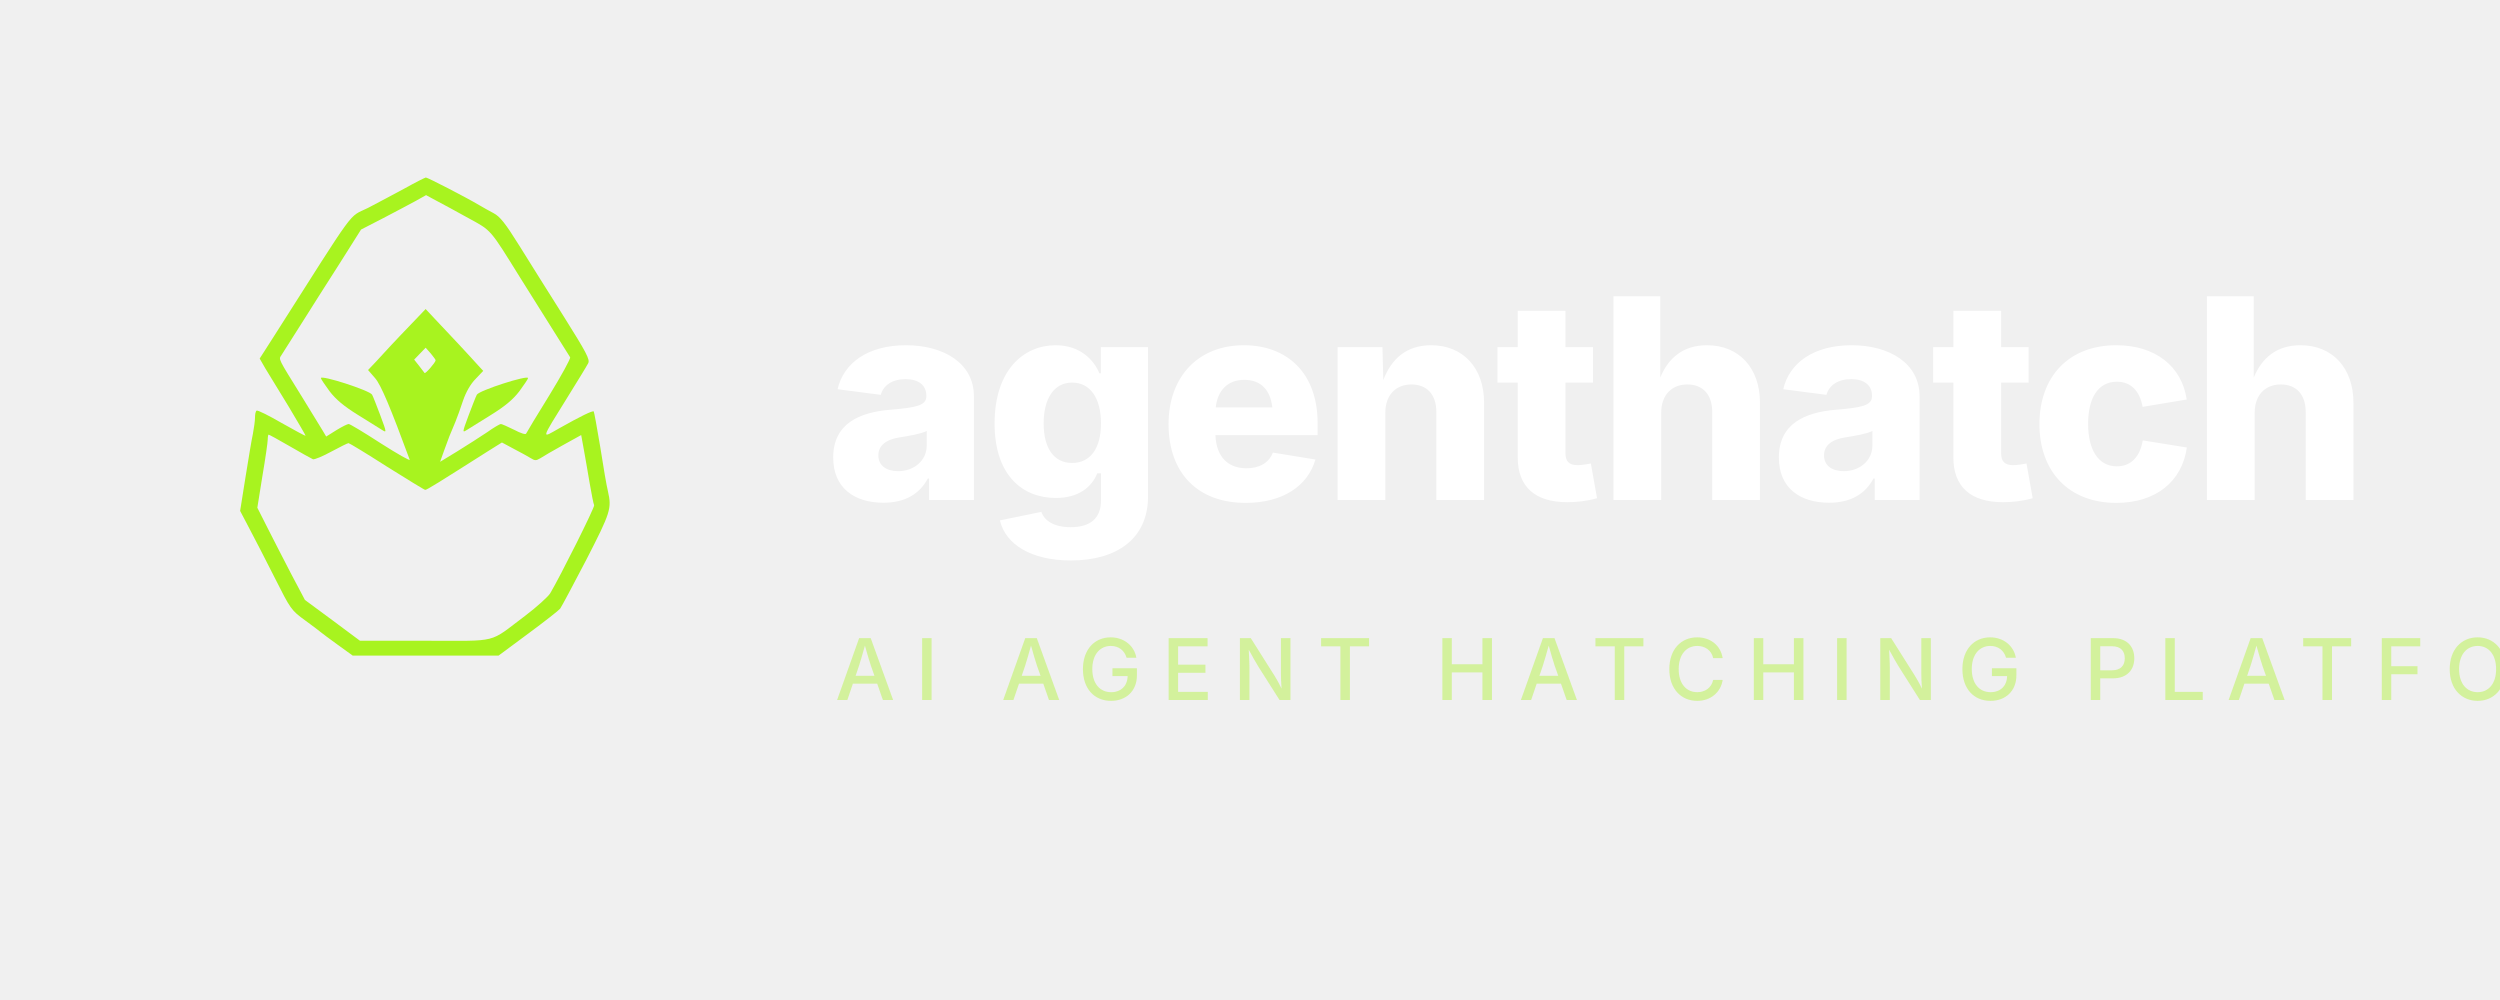
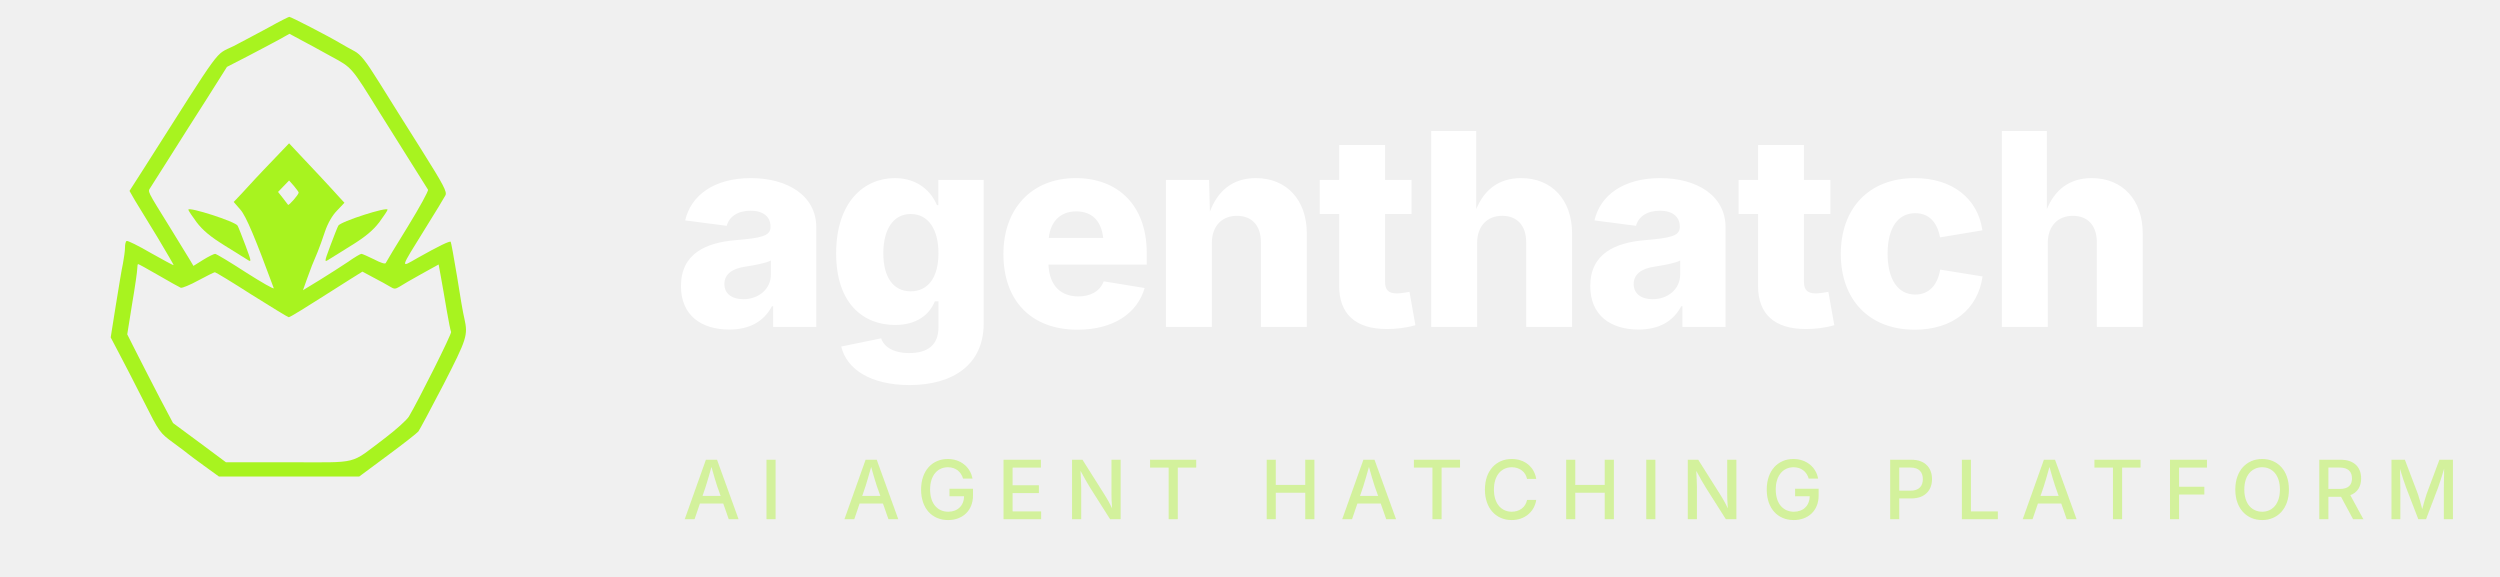
- <svg xmlns="http://www.w3.org/2000/svg" role="img" width="500" height="200" viewBox="0 0 500 200">
-   <g transform="translate(0, 180) scale(0.0425, -0.0425)">
+ <svg xmlns="http://www.w3.org/2000/svg" role="img" width="520" height="120" viewBox="0 0 520 120">
+   <g transform="translate(-25, 148) scale(0.0425, -0.0425)">
    <path fill="#a8f31f" d="M1905 3349 c-49 -27 -128 -68 -173 -92 -96 -48 -45 21 -444 -606 l-66 -103 27 -47 c15 -25 65 -106 110 -180 44 -74 80 -135 79 -136 -2 -2 -52 26 -113 60 -60 35 -113 61 -117 58 -5 -2 -8 -17 -8 -33 0 -16 -5 -50 -10 -77 -6 -26 -21 -119 -35 -205 l-25 -157 41 -78 c23 -43 77 -148 120 -233 77 -153 79 -156 146 -205 37 -27 70 -52 73 -55 3 -3 38 -29 78 -58 l72 -52 343 0 343 0 139 103 c77 57 145 110 151 118 6 8 61 111 123 230 115 224 120 241 102 322 -6 23 -22 116 -36 207 -15 91 -29 167 -31 169 -5 5 -59 -21 -162 -79 -86 -49 -89 -60 38 145 48 77 92 149 98 161 9 17 -7 48 -115 220 -69 109 -163 259 -209 333 -66 106 -91 137 -121 153 -21 11 -51 28 -68 38 -64 38 -243 130 -251 130 -5 -1 -49 -23 -99 -51z m299 -140 c110 -60 100 -49 243 -279 50 -80 122 -194 160 -255 38 -60 72 -115 76 -121 3 -6 -41 -86 -98 -179 -58 -93 -106 -174 -109 -180 -2 -6 -25 1 -57 18 -30 15 -58 27 -62 27 -5 0 -34 -17 -65 -39 -31 -21 -94 -61 -139 -89 l-82 -50 20 56 c21 58 25 69 52 132 8 19 24 64 36 100 14 41 36 79 59 102 l36 38 -25 27 c-13 15 -54 59 -90 98 -36 38 -86 92 -111 118 l-45 48 -65 -68 c-36 -37 -80 -84 -98 -103 -18 -19 -49 -53 -70 -76 l-38 -40 33 -38 c28 -32 73 -140 163 -384 2 -7 -59 28 -136 77 -77 50 -145 91 -151 91 -6 0 -32 -13 -58 -29 l-48 -30 -16 27 c-9 15 -52 85 -95 155 -120 194 -113 179 -99 202 7 11 48 76 92 145 43 69 125 197 181 285 l101 160 103 53 c57 30 126 66 153 81 l50 28 50 -27 c28 -14 94 -51 149 -81z m-154 -669 c0 -10 -48 -65 -52 -60 -2 3 -14 18 -26 34 l-23 29 27 28 27 28 24 -27 c12 -15 23 -29 23 -32z m-686 -405 c53 -31 102 -58 109 -61 7 -2 46 14 86 36 41 22 77 40 81 40 4 0 85 -49 180 -110 96 -60 177 -110 181 -110 8 0 56 30 297 183 l64 40 56 -30 c31 -16 67 -36 80 -44 19 -12 25 -12 45 0 12 8 60 36 107 62 l85 47 12 -66 c7 -37 19 -109 28 -161 9 -52 18 -98 21 -103 5 -7 -160 -336 -207 -415 -11 -17 -63 -64 -117 -105 -176 -132 -118 -118 -470 -118 l-308 0 -129 96 -130 96 -64 121 c-35 67 -85 165 -112 218 l-48 95 24 150 c14 82 25 159 25 172 0 12 2 22 4 22 3 0 48 -25 100 -55z" />
    <path fill="#a8f31f" d="M1510 2456 c0 -4 19 -32 41 -62 30 -39 67 -70 133 -111 50 -31 101 -63 114 -71 22 -14 22 -13 -8 68 -17 45 -34 89 -39 98 -11 20 -241 94 -241 78z" />
    <path fill="#a8f31f" d="M2485 2456 c0 -4 -19 -32 -41 -62 -30 -39 -67 -70 -133 -111 -50 -31 -101 -63 -114 -71 -22 -14 -22 -13 8 68 17 45 34 89 39 98 11 20 241 94 241 78z" />
  </g>
-   <text x="165" y="100" font-family="'Inter','Segoe UI','Helvetica Neue',Arial,sans-serif" font-size="56" font-weight="800" fill="#ffffff" letter-spacing="-1">agenthatch</text>
-   <text x="167" y="140" font-family="'Inter','Segoe UI','Helvetica Neue',Arial,sans-serif" font-size="17" font-weight="500" fill="#a8f31f66" letter-spacing="4">AI AGENT HATCHING PLATFORM</text>
+   <text x="140" y="68" font-family="'Inter','Segoe UI','Helvetica Neue',Arial,sans-serif" font-size="56" font-weight="800" fill="#ffffff" letter-spacing="-1">agenthatch</text>
+   <text x="142" y="108" font-family="'Inter','Segoe UI','Helvetica Neue',Arial,sans-serif" font-size="17" font-weight="500" fill="#a8f31f66" letter-spacing="4">AI AGENT HATCHING PLATFORM</text>
</svg>
